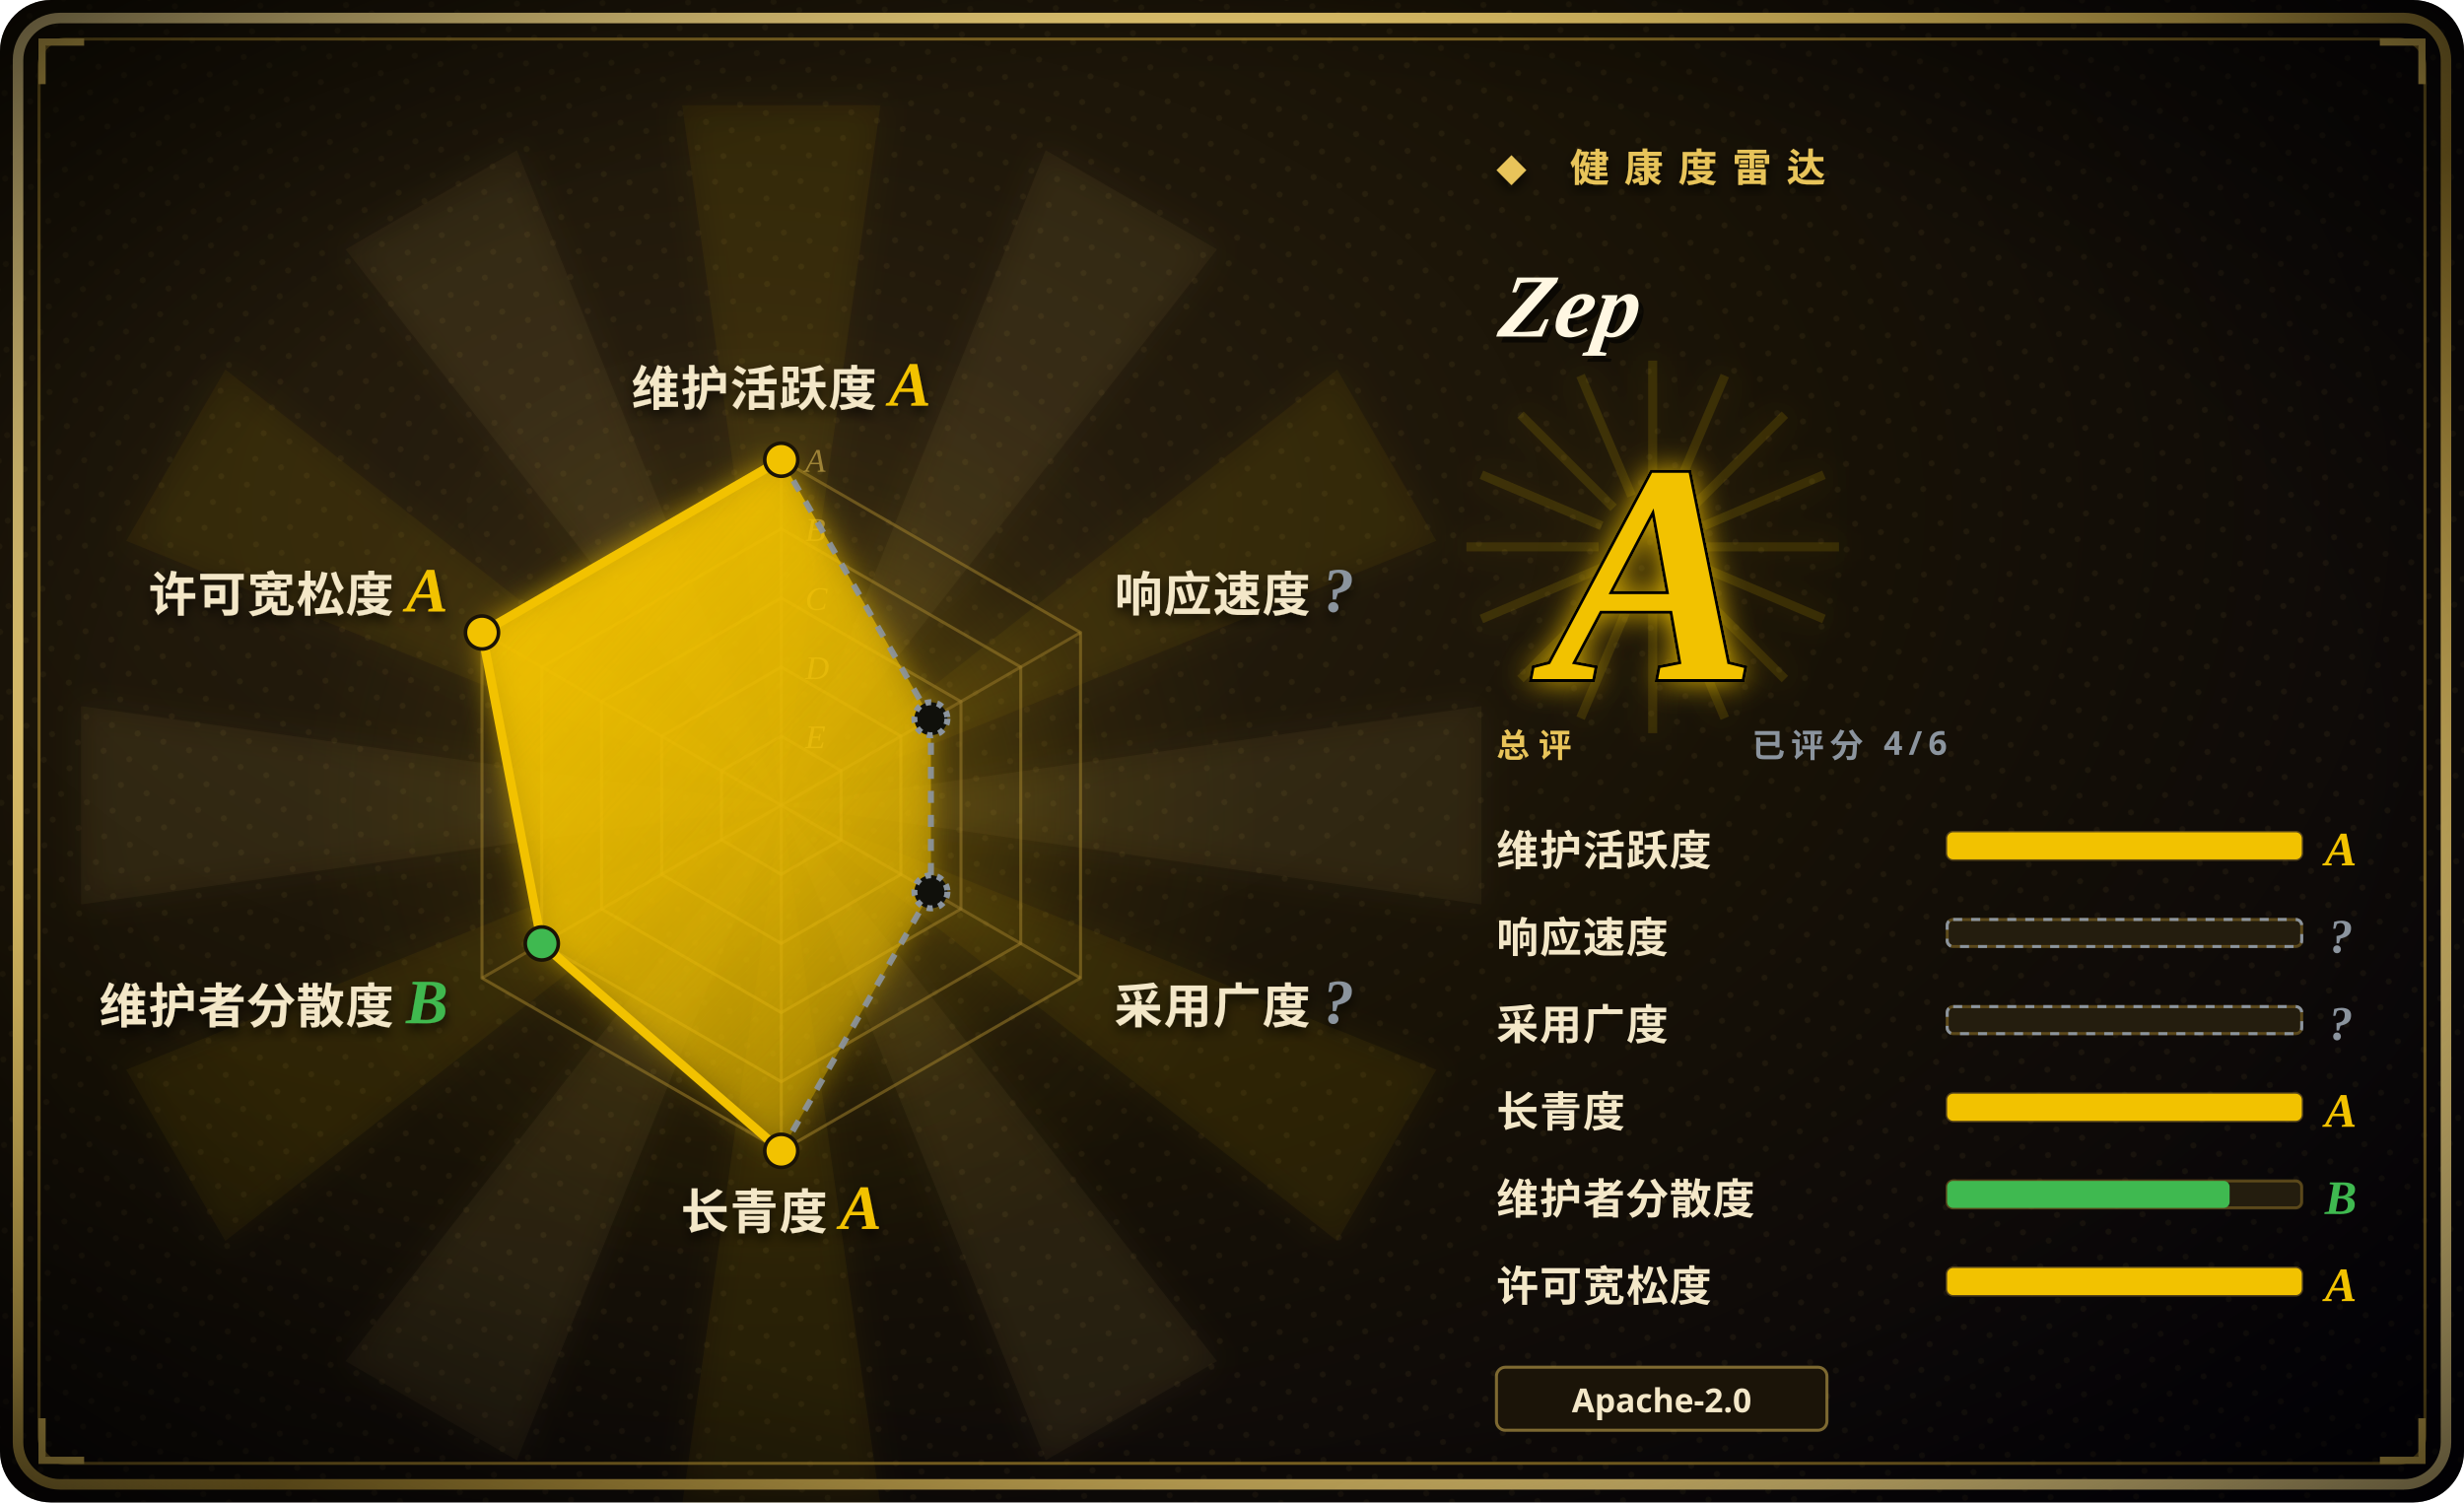
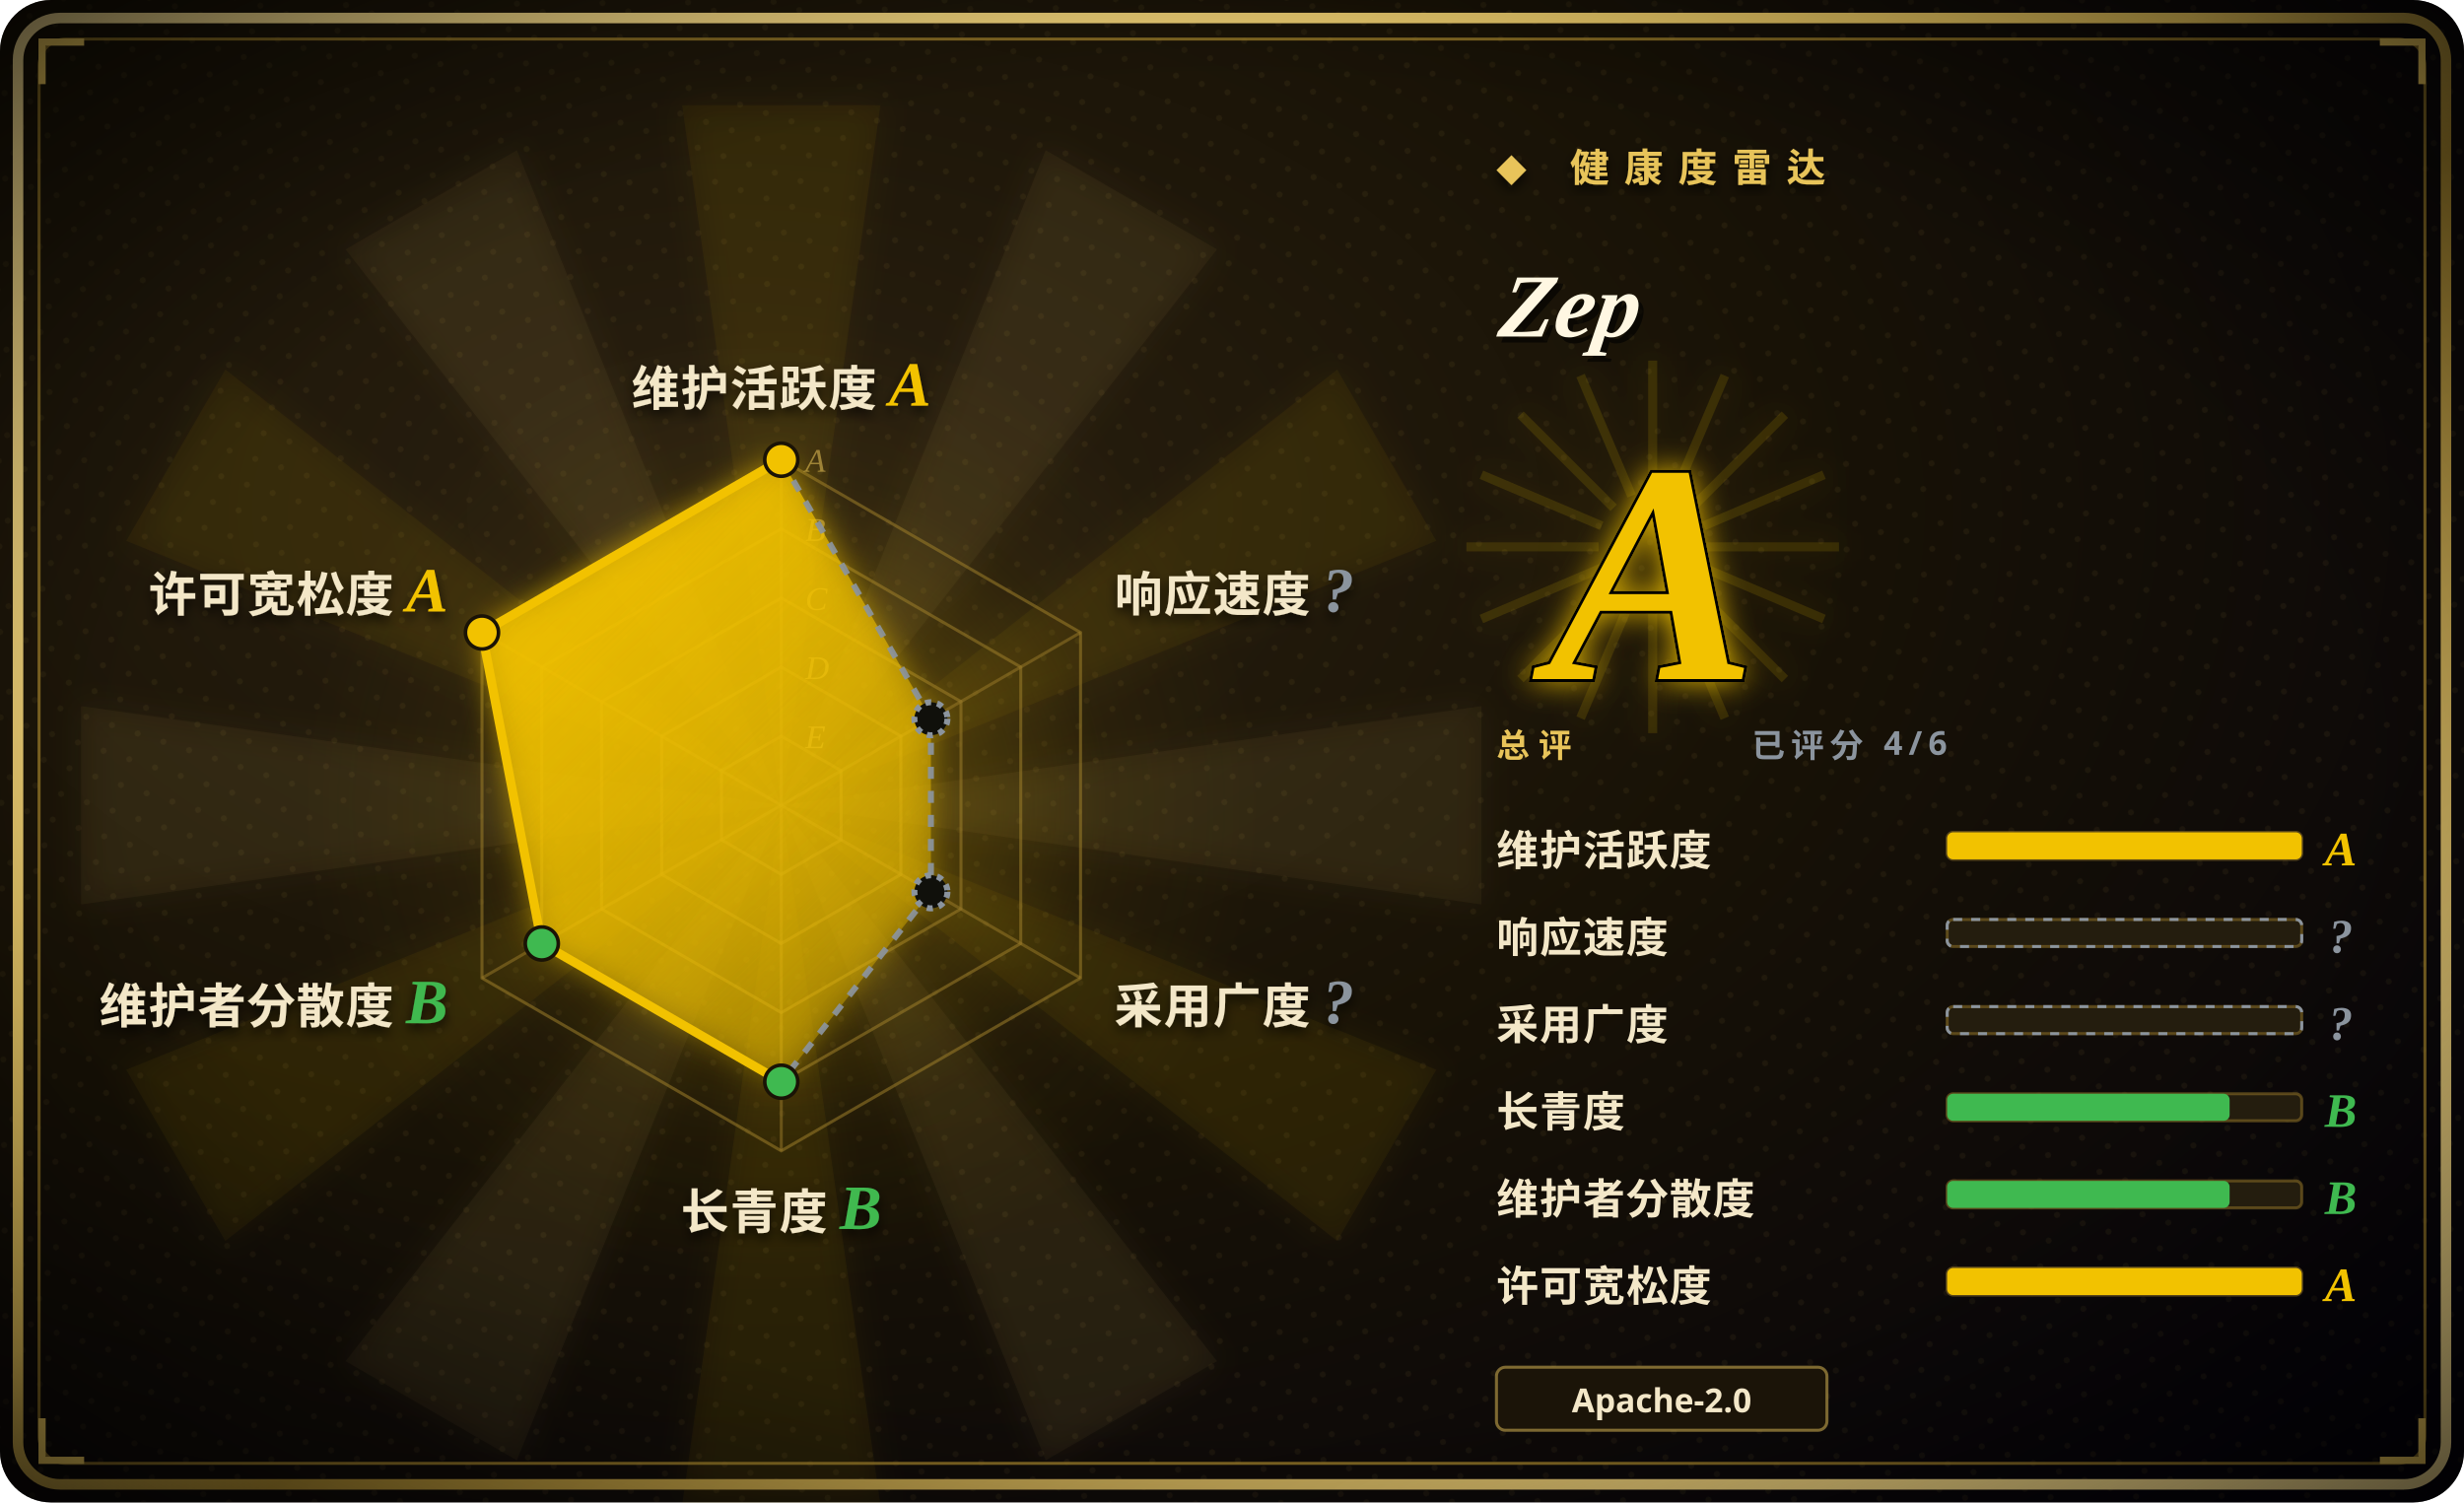
<svg xmlns="http://www.w3.org/2000/svg" width="820" height="500" viewBox="0 0 820 500">
  <defs>
    <radialGradient id="bg" cx="30%" cy="34%" r="90%">
      <stop offset="0%" stop-color="#2a2010" />
      <stop offset="48%" stop-color="#181206" />
      <stop offset="100%" stop-color="#05030a" />
    </radialGradient>
    <radialGradient id="vig" cx="50%" cy="50%" r="72%">
      <stop offset="62%" stop-color="#000000" stop-opacity="0" />
      <stop offset="100%" stop-color="#000000" stop-opacity="0.72" />
    </radialGradient>
    <linearGradient id="frame" x1="0" y1="0" x2="1" y2="1">
      <stop offset="0%" stop-color="#f6dd92" />
      <stop offset="45%" stop-color="#E8C45A" />
      <stop offset="55%" stop-color="#9c7d2a" />
      <stop offset="100%" stop-color="#f6dd92" />
    </linearGradient>
    <linearGradient id="poly" x1="0" y1="0" x2="0.7" y2="1">
      <stop offset="0%" stop-color="#F2C200" stop-opacity="0.92" />
      <stop offset="100%" stop-color="#F2C200" stop-opacity="0.34" />
    </linearGradient>
    <radialGradient id="halo" cx="50%" cy="50%" r="50%">
      <stop offset="0%" stop-color="#F2C200" stop-opacity="0.34" />
      <stop offset="68%" stop-color="#F2C200" stop-opacity="0.04" />
      <stop offset="100%" stop-color="#F2C200" stop-opacity="0" />
    </radialGradient>
    <filter id="glow" x="-60%" y="-60%" width="220%" height="220%">
      <feGaussianBlur stdDeviation="5" result="b" />
      <feMerge>
        <feMergeNode in="b" />
        <feMergeNode in="SourceGraphic" />
      </feMerge>
    </filter>
    <filter id="soft" x="-30%" y="-30%" width="160%" height="160%">
      <feDropShadow dx="0" dy="2" stdDeviation="2" flood-color="#000" flood-opacity="0.7" />
    </filter>
    <pattern id="halftone" width="9" height="9" patternUnits="userSpaceOnUse" patternTransform="rotate(18)">
      <circle cx="2" cy="2" r="1" fill="#E8C45A" fill-opacity="0.06" />
    </pattern>
  </defs>
  <rect width="820" height="500" rx="17" fill="url(#bg)" />
  <rect width="820" height="500" rx="17" fill="url(#halftone)" />
  <g opacity="0.5" filter="url(#glow)">
    <path d="M260,268 L493,235 L493,301 Z" fill="#E8C45A" fill-opacity="0.10" />
    <path d="M260,268 L478,356 L445,413 Z" fill="#F2C200" fill-opacity="0.10" />
    <path d="M260,268 L405,453 L348,486 Z" fill="#E8C45A" fill-opacity="0.10" />
    <path d="M260,268 L293,501 L227,501 Z" fill="#F2C200" fill-opacity="0.10" />
    <path d="M260,268 L172,486 L115,453 Z" fill="#E8C45A" fill-opacity="0.10" />
    <path d="M260,268 L75,413 L42,356 Z" fill="#F2C200" fill-opacity="0.10" />
    <path d="M260,268 L27,301 L27,235 Z" fill="#E8C45A" fill-opacity="0.10" />
    <path d="M260,268 L42,180 L75,123 Z" fill="#F2C200" fill-opacity="0.10" />
    <path d="M260,268 L115,83 L172,50 Z" fill="#E8C45A" fill-opacity="0.10" />
    <path d="M260,268 L227,35 L293,35 Z" fill="#F2C200" fill-opacity="0.10" />
    <path d="M260,268 L348,50 L405,83 Z" fill="#E8C45A" fill-opacity="0.10" />
    <path d="M260,268 L445,123 L478,180 Z" fill="#F2C200" fill-opacity="0.10" />
  </g>
  <circle cx="260" cy="268" r="161" fill="url(#halo)" />
  <rect x="6" y="6" width="808" height="488" rx="14" fill="none" stroke="url(#frame)" stroke-width="3.5" />
  <rect x="13" y="13" width="794" height="474" rx="9" fill="none" stroke="#9c7d2a" stroke-width="1" stroke-opacity="0.8" />
  <path d="M14,28 L14,14 L28,14" fill="none" stroke="#E8C45A" stroke-width="2.4" />
  <path d="M806,28 L806,14 L792,14" fill="none" stroke="#E8C45A" stroke-width="2.4" />
  <path d="M14,472 L14,486 L28,486" fill="none" stroke="#E8C45A" stroke-width="2.4" />
  <path d="M806,472 L806,486 L792,486" fill="none" stroke="#E8C45A" stroke-width="2.4" />
  <rect width="820" height="500" rx="17" fill="url(#vig)" />
  <polygon points="260.0,153.0 359.6,210.5 359.6,325.5 260.0,383.0 160.4,325.5 160.4,210.5" fill="none" stroke="#9c7d2a" stroke-opacity="0.55" stroke-width="1" />
  <polygon points="260.0,176.0 339.7,222.0 339.7,314.0 260.0,360.0 180.3,314.0 180.3,222.0" fill="none" stroke="#9c7d2a" stroke-opacity="0.55" stroke-width="1" />
  <polygon points="260.0,199.0 319.8,233.5 319.8,302.5 260.0,337.0 200.2,302.5 200.2,233.5" fill="none" stroke="#9c7d2a" stroke-opacity="0.55" stroke-width="1" />
  <polygon points="260.0,222.0 299.8,245.0 299.8,291.0 260.0,314.0 220.2,291.0 220.2,245.0" fill="none" stroke="#9c7d2a" stroke-opacity="0.55" stroke-width="1" />
  <polygon points="260.0,245.0 279.9,256.5 279.9,279.5 260.0,291.0 240.1,279.5 240.1,256.5" fill="none" stroke="#9c7d2a" stroke-opacity="0.55" stroke-width="1" />
  <line x1="260" y1="268" x2="260.0" y2="153.0" stroke="#9c7d2a" stroke-opacity="0.5" stroke-width="1" />
  <line x1="260" y1="268" x2="359.6" y2="210.5" stroke="#9c7d2a" stroke-opacity="0.5" stroke-width="1" />
  <line x1="260" y1="268" x2="359.6" y2="325.5" stroke="#9c7d2a" stroke-opacity="0.5" stroke-width="1" />
  <line x1="260" y1="268" x2="260.0" y2="383.0" stroke="#9c7d2a" stroke-opacity="0.5" stroke-width="1" />
  <line x1="260" y1="268" x2="160.4" y2="325.5" stroke="#9c7d2a" stroke-opacity="0.5" stroke-width="1" />
  <line x1="260" y1="268" x2="160.4" y2="210.5" stroke="#9c7d2a" stroke-opacity="0.5" stroke-width="1" />
  <text x="268" y="157.0" font-size="11" font-style="italic" fill="#E8C45A" fill-opacity="0.55" font-family="'Georgia','Times New Roman',serif">A</text>
  <text x="268" y="180.0" font-size="11" font-style="italic" fill="#E8C45A" fill-opacity="0.55" font-family="'Georgia','Times New Roman',serif">B</text>
  <text x="268" y="203.0" font-size="11" font-style="italic" fill="#E8C45A" fill-opacity="0.55" font-family="'Georgia','Times New Roman',serif">C</text>
  <text x="268" y="226.0" font-size="11" font-style="italic" fill="#E8C45A" fill-opacity="0.55" font-family="'Georgia','Times New Roman',serif">D</text>
  <text x="268" y="249.0" font-size="11" font-style="italic" fill="#E8C45A" fill-opacity="0.55" font-family="'Georgia','Times New Roman',serif">E</text>
-   <polygon points="260.0,153.0 309.8,239.2 309.8,296.8 260.0,383.0 180.3,314.0 160.4,210.5" fill="url(#poly)" filter="url(#glow)" />
+   <polygon points="260.0,153.0 309.8,239.2 309.8,296.8 260.0,360.0 180.3,314.0 160.4,210.5" fill="url(#poly)" filter="url(#glow)" />
  <line x1="260.0" y1="153.0" x2="309.8" y2="239.2" stroke="#8B949E" stroke-width="2" stroke-dasharray="4 4" stroke-opacity="0.92" />
  <line x1="309.8" y1="239.2" x2="309.8" y2="296.8" stroke="#8B949E" stroke-width="2" stroke-dasharray="4 4" stroke-opacity="0.92" />
-   <line x1="309.8" y1="296.8" x2="260.0" y2="383.0" stroke="#8B949E" stroke-width="2" stroke-dasharray="4 4" stroke-opacity="0.92" />
-   <line x1="260.0" y1="383.0" x2="180.3" y2="314.0" stroke="#F2C200" stroke-width="3" />
+   <line x1="309.8" y1="296.8" x2="260.0" y2="360.0" stroke="#8B949E" stroke-width="2" stroke-dasharray="4 4" stroke-opacity="0.92" />
+   <line x1="260.0" y1="360.0" x2="180.3" y2="314.0" stroke="#F2C200" stroke-width="3" />
  <line x1="180.3" y1="314.0" x2="160.4" y2="210.5" stroke="#F2C200" stroke-width="3" />
  <line x1="160.4" y1="210.5" x2="260.0" y2="153.0" stroke="#F2C200" stroke-width="3" />
  <circle cx="260.0" cy="153.0" r="5.5" fill="#F2C200" stroke="#1a1306" stroke-width="1.2" />
  <circle cx="309.8" cy="239.2" r="5.5" fill="#10100b" stroke="#8B949E" stroke-width="2" stroke-dasharray="2 2" />
  <circle cx="309.8" cy="296.8" r="5.5" fill="#10100b" stroke="#8B949E" stroke-width="2" stroke-dasharray="2 2" />
-   <circle cx="260.0" cy="383.0" r="5.5" fill="#F2C200" stroke="#1a1306" stroke-width="1.2" />
+   <circle cx="260.0" cy="360.0" r="5.5" fill="#3FB950" stroke="#1a1306" stroke-width="1.2" />
  <circle cx="180.3" cy="314.0" r="5.5" fill="#3FB950" stroke="#1a1306" stroke-width="1.2" />
  <circle cx="160.4" cy="210.5" r="5.5" fill="#F2C200" stroke="#1a1306" stroke-width="1.2" />
  <text x="260.0" y="135.0" font-size="16" font-weight="900" fill="#f3e7c8" text-anchor="middle" font-family="'PingFang SC','Hiragino Sans GB','Heiti SC','Microsoft YaHei',sans-serif" letter-spacing="0.4" filter="url(#soft)">维护活跃度 <tspan fill="#F2C200" font-family="'Georgia','Times New Roman',serif" font-style="italic" font-size="21">A</tspan>
  </text>
  <text x="370.9" y="203.5" font-size="16" font-weight="900" fill="#f3e7c8" text-anchor="start" font-family="'PingFang SC','Hiragino Sans GB','Heiti SC','Microsoft YaHei',sans-serif" letter-spacing="0.4" filter="url(#soft)">响应速度 <tspan fill="#8B949E" font-family="'Georgia','Times New Roman',serif" font-style="italic" font-size="21">?</tspan>
  </text>
  <text x="370.9" y="340.5" font-size="16" font-weight="900" fill="#f3e7c8" text-anchor="start" font-family="'PingFang SC','Hiragino Sans GB','Heiti SC','Microsoft YaHei',sans-serif" letter-spacing="0.4" filter="url(#soft)">采用广度 <tspan fill="#8B949E" font-family="'Georgia','Times New Roman',serif" font-style="italic" font-size="21">?</tspan>
  </text>
-   <text x="260.0" y="409.0" font-size="16" font-weight="900" fill="#f3e7c8" text-anchor="middle" font-family="'PingFang SC','Hiragino Sans GB','Heiti SC','Microsoft YaHei',sans-serif" letter-spacing="0.4" filter="url(#soft)">长青度 <tspan fill="#F2C200" font-family="'Georgia','Times New Roman',serif" font-style="italic" font-size="21">A</tspan>
+   <text x="260.0" y="409.0" font-size="16" font-weight="900" fill="#f3e7c8" text-anchor="middle" font-family="'PingFang SC','Hiragino Sans GB','Heiti SC','Microsoft YaHei',sans-serif" letter-spacing="0.4" filter="url(#soft)">长青度 <tspan fill="#3FB950" font-family="'Georgia','Times New Roman',serif" font-style="italic" font-size="21">B</tspan>
  </text>
  <text x="149.1" y="340.5" font-size="16" font-weight="900" fill="#f3e7c8" text-anchor="end" font-family="'PingFang SC','Hiragino Sans GB','Heiti SC','Microsoft YaHei',sans-serif" letter-spacing="0.4" filter="url(#soft)">维护者分散度 <tspan fill="#3FB950" font-family="'Georgia','Times New Roman',serif" font-style="italic" font-size="21">B</tspan>
  </text>
  <text x="149.1" y="203.5" font-size="16" font-weight="900" fill="#f3e7c8" text-anchor="end" font-family="'PingFang SC','Hiragino Sans GB','Heiti SC','Microsoft YaHei',sans-serif" letter-spacing="0.4" filter="url(#soft)">许可宽松度 <tspan fill="#F2C200" font-family="'Georgia','Times New Roman',serif" font-style="italic" font-size="21">A</tspan>
  </text>
  <text x="498" y="60" font-size="13" letter-spacing="5" fill="#E8C45A" font-weight="900" font-family="'PingFang SC','Hiragino Sans GB','Heiti SC','Microsoft YaHei',sans-serif" filter="url(#soft)">◆ 健康度雷达</text>
  <g transform="translate(498,112) skewX(-9)">
    <text x="2" y="2" font-size="30" font-weight="900" font-style="italic" fill="#000" fill-opacity="0.6" font-family="'Georgia','Times New Roman',serif">Zep</text>
    <text x="0" y="0" font-size="30" font-weight="900" font-style="italic" fill="#fff7e2" font-family="'Georgia','Times New Roman',serif">Zep</text>
  </g>
  <line x1="498" y1="124" x2="648" y2="124" stroke="url(#frame)" stroke-width="2" />
  <g opacity="0.85" filter="url(#glow)">
    <line x1="568" y1="182" x2="612" y2="182" stroke="#F2C200" stroke-opacity="0.16" stroke-width="3" />
    <line x1="567" y1="189" x2="607" y2="206" stroke="#F2C200" stroke-opacity="0.16" stroke-width="3" />
    <line x1="563" y1="195" x2="594" y2="226" stroke="#F2C200" stroke-opacity="0.16" stroke-width="3" />
    <line x1="557" y1="199" x2="574" y2="239" stroke="#F2C200" stroke-opacity="0.16" stroke-width="3" />
    <line x1="550" y1="200" x2="550" y2="244" stroke="#F2C200" stroke-opacity="0.16" stroke-width="3" />
    <line x1="543" y1="199" x2="526" y2="239" stroke="#F2C200" stroke-opacity="0.16" stroke-width="3" />
    <line x1="537" y1="195" x2="506" y2="226" stroke="#F2C200" stroke-opacity="0.16" stroke-width="3" />
    <line x1="533" y1="189" x2="493" y2="206" stroke="#F2C200" stroke-opacity="0.16" stroke-width="3" />
    <line x1="532" y1="182" x2="488" y2="182" stroke="#F2C200" stroke-opacity="0.16" stroke-width="3" />
    <line x1="533" y1="175" x2="493" y2="158" stroke="#F2C200" stroke-opacity="0.16" stroke-width="3" />
    <line x1="537" y1="169" x2="506" y2="138" stroke="#F2C200" stroke-opacity="0.16" stroke-width="3" />
    <line x1="543" y1="165" x2="526" y2="125" stroke="#F2C200" stroke-opacity="0.16" stroke-width="3" />
    <line x1="550" y1="164" x2="550" y2="120" stroke="#F2C200" stroke-opacity="0.16" stroke-width="3" />
    <line x1="557" y1="165" x2="574" y2="125" stroke="#F2C200" stroke-opacity="0.16" stroke-width="3" />
    <line x1="563" y1="169" x2="594" y2="138" stroke="#F2C200" stroke-opacity="0.16" stroke-width="3" />
    <line x1="567" y1="175" x2="607" y2="158" stroke="#F2C200" stroke-opacity="0.16" stroke-width="3" />
  </g>
  <text x="550" y="226" font-size="104" font-weight="900" font-style="italic" text-anchor="middle" fill="#F2C200" stroke="#000" stroke-width="2" paint-order="stroke" font-family="'Georgia','Times New Roman',serif" filter="url(#glow)">A</text>
  <text x="498" y="252" font-size="11" letter-spacing="3" fill="#E8C45A" font-family="'PingFang SC','Hiragino Sans GB','Heiti SC','Microsoft YaHei',sans-serif" font-weight="900">总评</text>
  <text x="648" y="252" font-size="11" letter-spacing="2" fill="#8B949E" font-family="'PingFang SC','Hiragino Sans GB','Heiti SC','Microsoft YaHei',sans-serif" font-weight="900" text-anchor="end">已评分 4/6</text>
  <text x="498" y="288" font-size="14" font-weight="900" fill="#f3e7c8" font-family="'PingFang SC','Hiragino Sans GB','Heiti SC','Microsoft YaHei',sans-serif" letter-spacing="0.4">维护活跃度</text>
  <rect x="648" y="277" width="118" height="9" rx="2" fill="#241d0e" stroke="#9c7d2a" stroke-opacity="0.5" />
  <rect x="648" y="277" width="118" height="9" rx="2" fill="#F2C200" />
  <text x="779" y="288" font-size="16" font-weight="900" font-style="italic" fill="#F2C200" font-family="'Georgia','Times New Roman',serif" text-anchor="middle">A</text>
  <text x="498" y="317" font-size="14" font-weight="900" fill="#f3e7c8" font-family="'PingFang SC','Hiragino Sans GB','Heiti SC','Microsoft YaHei',sans-serif" letter-spacing="0.4">响应速度</text>
  <rect x="648" y="306" width="118" height="9" rx="2" fill="#241d0e" stroke="#9c7d2a" stroke-opacity="0.5" />
  <rect x="648" y="306" width="118" height="9" rx="2" fill="none" stroke="#8B949E" stroke-dasharray="3 3" />
  <text x="779" y="317" font-size="16" font-weight="900" font-style="italic" fill="#8B949E" font-family="'Georgia','Times New Roman',serif" text-anchor="middle">?</text>
  <text x="498" y="346" font-size="14" font-weight="900" fill="#f3e7c8" font-family="'PingFang SC','Hiragino Sans GB','Heiti SC','Microsoft YaHei',sans-serif" letter-spacing="0.4">采用广度</text>
  <rect x="648" y="335" width="118" height="9" rx="2" fill="#241d0e" stroke="#9c7d2a" stroke-opacity="0.5" />
  <rect x="648" y="335" width="118" height="9" rx="2" fill="none" stroke="#8B949E" stroke-dasharray="3 3" />
  <text x="779" y="346" font-size="16" font-weight="900" font-style="italic" fill="#8B949E" font-family="'Georgia','Times New Roman',serif" text-anchor="middle">?</text>
  <text x="498" y="375" font-size="14" font-weight="900" fill="#f3e7c8" font-family="'PingFang SC','Hiragino Sans GB','Heiti SC','Microsoft YaHei',sans-serif" letter-spacing="0.4">长青度</text>
  <rect x="648" y="364" width="118" height="9" rx="2" fill="#241d0e" stroke="#9c7d2a" stroke-opacity="0.5" />
-   <rect x="648" y="364" width="118" height="9" rx="2" fill="#F2C200" />
-   <text x="779" y="375" font-size="16" font-weight="900" font-style="italic" fill="#F2C200" font-family="'Georgia','Times New Roman',serif" text-anchor="middle">A</text>
+   <rect x="648" y="364" width="94" height="9" rx="2" fill="#3FB950" />
+   <text x="779" y="375" font-size="16" font-weight="900" font-style="italic" fill="#3FB950" font-family="'Georgia','Times New Roman',serif" text-anchor="middle">B</text>
  <text x="498" y="404" font-size="14" font-weight="900" fill="#f3e7c8" font-family="'PingFang SC','Hiragino Sans GB','Heiti SC','Microsoft YaHei',sans-serif" letter-spacing="0.4">维护者分散度</text>
  <rect x="648" y="393" width="118" height="9" rx="2" fill="#241d0e" stroke="#9c7d2a" stroke-opacity="0.5" />
  <rect x="648" y="393" width="94" height="9" rx="2" fill="#3FB950" />
  <text x="779" y="404" font-size="16" font-weight="900" font-style="italic" fill="#3FB950" font-family="'Georgia','Times New Roman',serif" text-anchor="middle">B</text>
  <text x="498" y="433" font-size="14" font-weight="900" fill="#f3e7c8" font-family="'PingFang SC','Hiragino Sans GB','Heiti SC','Microsoft YaHei',sans-serif" letter-spacing="0.4">许可宽松度</text>
  <rect x="648" y="422" width="118" height="9" rx="2" fill="#241d0e" stroke="#9c7d2a" stroke-opacity="0.5" />
  <rect x="648" y="422" width="118" height="9" rx="2" fill="#F2C200" />
  <text x="779" y="433" font-size="16" font-weight="900" font-style="italic" fill="#F2C200" font-family="'Georgia','Times New Roman',serif" text-anchor="middle">A</text>
  <rect x="498" y="455" width="110" height="21" rx="3" fill="#1b1408" stroke="#E8C45A" stroke-opacity="0.5" />
  <text x="553.0" y="470" font-size="11" font-weight="700" fill="#f3e7c8" text-anchor="middle" font-family="'PingFang SC','Hiragino Sans GB','Heiti SC','Microsoft YaHei',sans-serif">Apache-2.0</text>
</svg>
